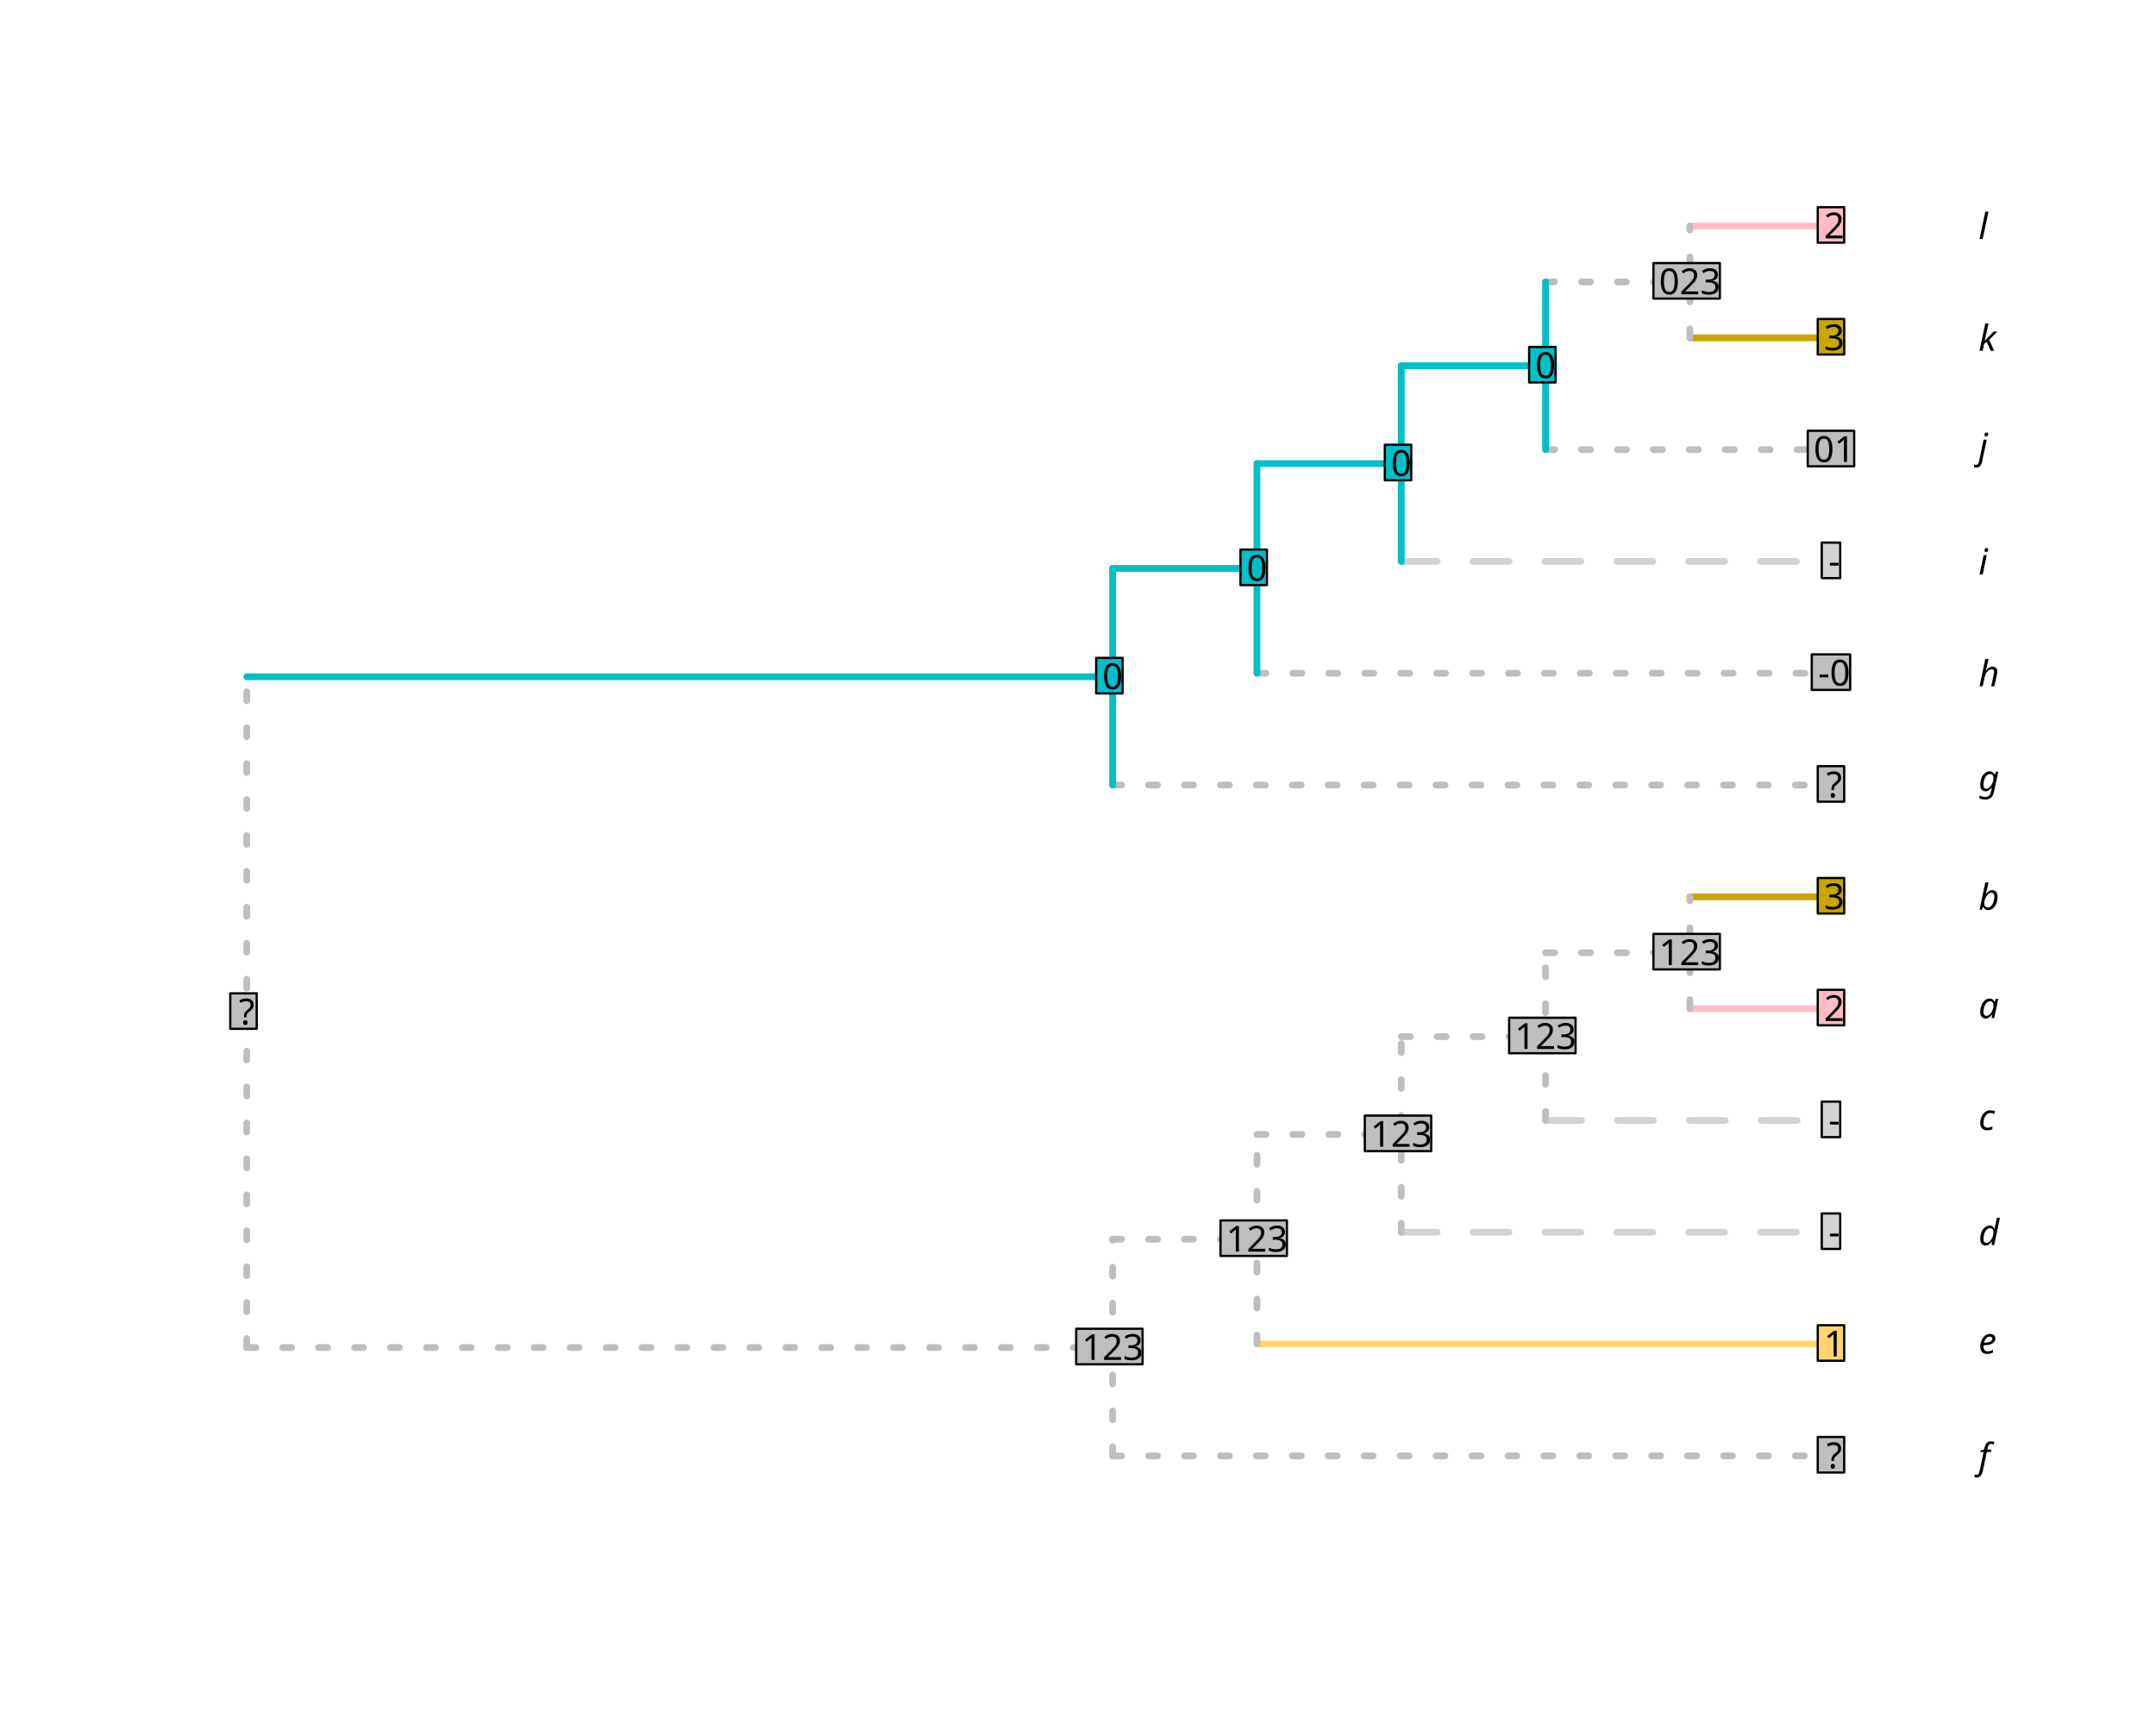
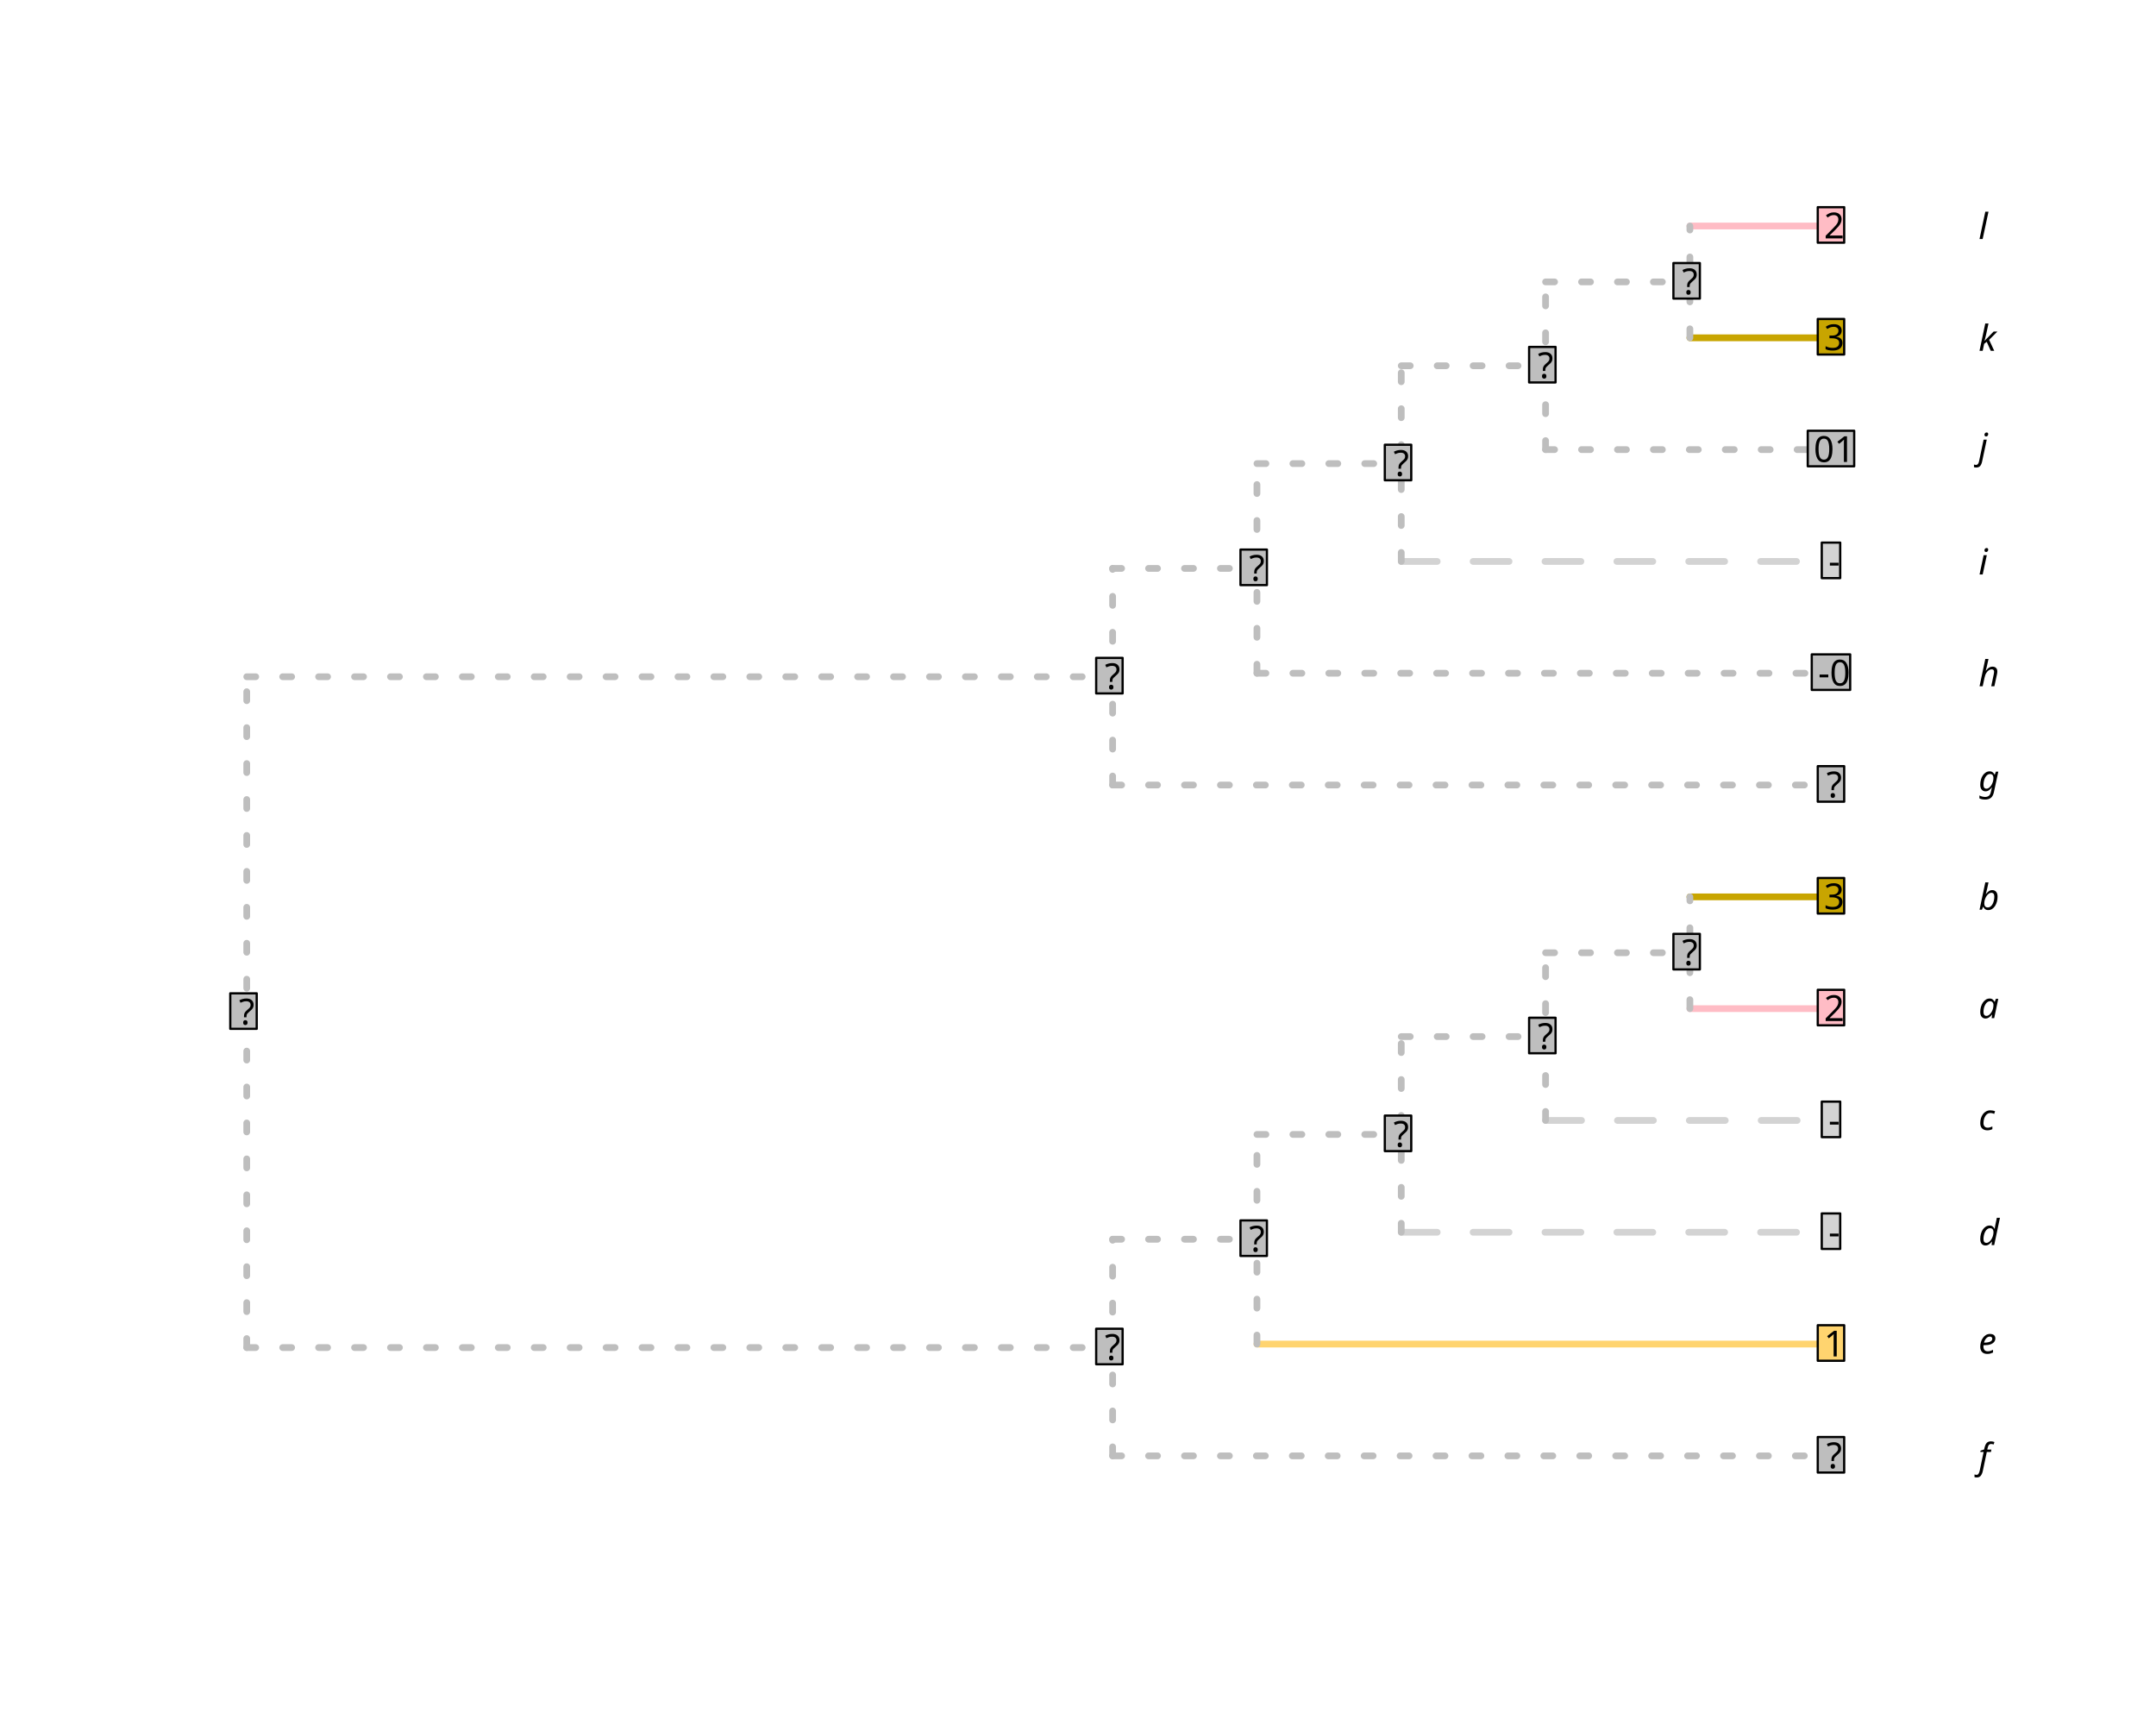
<svg xmlns="http://www.w3.org/2000/svg" class="svglite" data-engine-version="2.0" width="720.00pt" height="576.00pt" viewBox="0 0 720.00 576.00">
  <defs>
    <style type="text/css">
    .svglite line, .svglite polyline, .svglite polygon, .svglite path, .svglite rect, .svglite circle {
      fill: none;
      stroke: #000000;
      stroke-linecap: round;
      stroke-linejoin: round;
      stroke-miterlimit: 10.00;
    }
  </style>
  </defs>
  <rect width="100%" height="100%" style="stroke: none; fill: #FFFFFF;" />
  <defs>
    <clipPath id="cpMC4wMHw3MjAuMDB8MC4wMHw1NzYuMDA=">
      <rect x="0.00" y="0.00" width="720.00" height="576.00" />
    </clipPath>
  </defs>
  <g clip-path="url(#cpMC4wMHw3MjAuMDB8MC4wMHw1NzYuMDA=)">
</g>
  <defs>
    <clipPath id="cpNTkuMDR8Njg5Ljc2fDU5LjA0fDUwMi41Ng==">
      <rect x="59.04" y="59.04" width="630.72" height="443.52" />
    </clipPath>
  </defs>
  <g clip-path="url(#cpNTkuMDR8Njg5Ljc2fDU5LjA0fDUwMi41Ng==)">
    <line x1="82.40" y1="449.97" x2="371.56" y2="449.97" style="stroke-width: 2.25; stroke: #BEBEBE; stroke-dasharray: 3.00,9.00;" />
    <line x1="371.56" y1="486.13" x2="612.54" y2="486.13" style="stroke-width: 2.25; stroke: #BEBEBE; stroke-dasharray: 3.00,9.00;" />
    <line x1="371.56" y1="413.80" x2="419.76" y2="413.80" style="stroke-width: 2.25; stroke: #BEBEBE; stroke-dasharray: 3.00,9.00;" />
    <line x1="419.76" y1="448.80" x2="612.54" y2="448.80" style="stroke-width: 2.25; stroke: #FFD46F;" />
    <line x1="419.76" y1="378.80" x2="467.95" y2="378.80" style="stroke-width: 2.25; stroke: #BEBEBE; stroke-dasharray: 3.00,9.00;" />
    <line x1="467.95" y1="411.47" x2="612.54" y2="411.47" style="stroke-width: 2.25; stroke: #D3D3D3; stroke-dasharray: 12.00,12.00;" />
    <line x1="467.95" y1="346.13" x2="516.15" y2="346.13" style="stroke-width: 2.25; stroke: #BEBEBE; stroke-dasharray: 3.00,9.00;" />
    <line x1="516.15" y1="374.13" x2="612.54" y2="374.13" style="stroke-width: 2.25; stroke: #D3D3D3; stroke-dasharray: 12.00,12.00;" />
    <line x1="516.15" y1="318.13" x2="564.34" y2="318.13" style="stroke-width: 2.25; stroke: #BEBEBE; stroke-dasharray: 3.00,9.00;" />
    <line x1="564.34" y1="336.80" x2="612.54" y2="336.80" style="stroke-width: 2.25; stroke: #FFBCC5;" />
    <line x1="564.34" y1="299.47" x2="612.54" y2="299.47" style="stroke-width: 2.25; stroke: #C8A500;" />
-     <line x1="82.40" y1="225.97" x2="371.56" y2="225.97" style="stroke-width: 2.25; stroke: #00BFC6;" />
+     <line x1="82.40" y1="225.97" x2="371.56" y2="225.97" style="stroke-width: 2.25; stroke: #BEBEBE; stroke-dasharray: 3.00,9.00;" />
    <line x1="371.56" y1="262.13" x2="612.54" y2="262.13" style="stroke-width: 2.25; stroke: #BEBEBE; stroke-dasharray: 3.00,9.00;" />
-     <line x1="371.56" y1="189.80" x2="419.76" y2="189.80" style="stroke-width: 2.25; stroke: #00BFC6;" />
+     <line x1="371.56" y1="189.80" x2="419.76" y2="189.80" style="stroke-width: 2.25; stroke: #BEBEBE; stroke-dasharray: 3.00,9.00;" />
    <line x1="419.76" y1="224.80" x2="612.54" y2="224.80" style="stroke-width: 2.25; stroke: #BEBEBE; stroke-dasharray: 3.00,9.00;" />
-     <line x1="419.76" y1="154.80" x2="467.95" y2="154.80" style="stroke-width: 2.25; stroke: #00BFC6;" />
+     <line x1="419.76" y1="154.80" x2="467.95" y2="154.80" style="stroke-width: 2.25; stroke: #BEBEBE; stroke-dasharray: 3.00,9.00;" />
    <line x1="467.95" y1="187.47" x2="612.54" y2="187.47" style="stroke-width: 2.25; stroke: #D3D3D3; stroke-dasharray: 12.00,12.00;" />
-     <line x1="467.95" y1="122.13" x2="516.15" y2="122.13" style="stroke-width: 2.25; stroke: #00BFC6;" />
+     <line x1="467.95" y1="122.13" x2="516.15" y2="122.13" style="stroke-width: 2.25; stroke: #BEBEBE; stroke-dasharray: 3.00,9.00;" />
    <line x1="516.15" y1="150.13" x2="612.54" y2="150.13" style="stroke-width: 2.25; stroke: #BEBEBE; stroke-dasharray: 3.00,9.00;" />
    <line x1="516.15" y1="94.13" x2="564.34" y2="94.13" style="stroke-width: 2.25; stroke: #BEBEBE; stroke-dasharray: 3.00,9.00;" />
    <line x1="564.34" y1="112.80" x2="612.54" y2="112.80" style="stroke-width: 2.25; stroke: #C8A500;" />
    <line x1="564.34" y1="75.47" x2="612.54" y2="75.47" style="stroke-width: 2.25; stroke: #FFBCC5;" />
    <line x1="82.40" y1="449.97" x2="82.40" y2="225.97" style="stroke-width: 2.25; stroke: #BEBEBE; stroke-dasharray: 3.00,9.00;" />
    <line x1="371.56" y1="486.13" x2="371.56" y2="413.80" style="stroke-width: 2.25; stroke: #BEBEBE; stroke-dasharray: 3.00,9.00;" />
    <line x1="419.76" y1="448.80" x2="419.76" y2="378.80" style="stroke-width: 2.25; stroke: #BEBEBE; stroke-dasharray: 3.00,9.00;" />
    <line x1="467.95" y1="411.47" x2="467.95" y2="346.13" style="stroke-width: 2.25; stroke: #BEBEBE; stroke-dasharray: 3.00,9.00;" />
    <line x1="516.15" y1="374.13" x2="516.15" y2="318.13" style="stroke-width: 2.25; stroke: #BEBEBE; stroke-dasharray: 3.00,9.00;" />
    <line x1="564.34" y1="336.80" x2="564.34" y2="299.47" style="stroke-width: 2.25; stroke: #BEBEBE; stroke-dasharray: 3.00,9.00;" />
-     <line x1="371.56" y1="262.13" x2="371.56" y2="189.80" style="stroke-width: 2.25; stroke: #00BFC6;" />
-     <line x1="419.76" y1="224.80" x2="419.76" y2="154.80" style="stroke-width: 2.25; stroke: #00BFC6;" />
-     <line x1="467.95" y1="187.47" x2="467.95" y2="122.13" style="stroke-width: 2.25; stroke: #00BFC6;" />
-     <line x1="516.15" y1="150.13" x2="516.15" y2="94.13" style="stroke-width: 2.25; stroke: #00BFC6;" />
+     <line x1="371.56" y1="262.13" x2="371.56" y2="189.80" style="stroke-width: 2.25; stroke: #BEBEBE; stroke-dasharray: 3.00,9.00;" />
+     <line x1="419.76" y1="224.80" x2="419.76" y2="154.80" style="stroke-width: 2.25; stroke: #BEBEBE; stroke-dasharray: 3.00,9.00;" />
+     <line x1="467.95" y1="187.47" x2="467.95" y2="122.13" style="stroke-width: 2.25; stroke: #BEBEBE; stroke-dasharray: 3.00,9.00;" />
+     <line x1="516.15" y1="150.13" x2="516.15" y2="94.13" style="stroke-width: 2.25; stroke: #BEBEBE; stroke-dasharray: 3.00,9.00;" />
    <line x1="564.34" y1="112.80" x2="564.34" y2="75.47" style="stroke-width: 2.25; stroke: #BEBEBE; stroke-dasharray: 3.00,9.00;" />
    <text x="660.73" y="339.97" style="font-size: 12.00px; font-style: italic; font-family: sans;" textLength="6.67px" lengthAdjust="spacingAndGlyphs">a</text>
    <text x="660.73" y="303.76" style="font-size: 12.00px; font-style: italic; font-family: sans;" textLength="6.67px" lengthAdjust="spacingAndGlyphs">b</text>
    <text x="660.73" y="377.30" style="font-size: 12.00px; font-style: italic; font-family: sans;" textLength="6.00px" lengthAdjust="spacingAndGlyphs">c</text>
    <text x="660.73" y="415.76" style="font-size: 12.00px; font-style: italic; font-family: sans;" textLength="6.67px" lengthAdjust="spacingAndGlyphs">d</text>
    <text x="660.73" y="451.97" style="font-size: 12.00px; font-style: italic; font-family: sans;" textLength="6.67px" lengthAdjust="spacingAndGlyphs">e</text>
    <text x="660.73" y="490.47" style="font-size: 12.00px; font-style: italic; font-family: sans;" textLength="3.33px" lengthAdjust="spacingAndGlyphs">f</text>
    <text x="660.73" y="264.11" style="font-size: 12.00px; font-style: italic; font-family: sans;" textLength="6.67px" lengthAdjust="spacingAndGlyphs">g</text>
    <text x="660.73" y="229.15" style="font-size: 12.00px; font-style: italic; font-family: sans;" textLength="6.67px" lengthAdjust="spacingAndGlyphs">h</text>
    <text x="660.73" y="191.82" style="font-size: 12.00px; font-style: italic; font-family: sans;" textLength="2.66px" lengthAdjust="spacingAndGlyphs">i</text>
    <text x="660.73" y="153.24" style="font-size: 12.00px; font-style: italic; font-family: sans;" textLength="2.66px" lengthAdjust="spacingAndGlyphs">j</text>
    <text x="660.73" y="117.15" style="font-size: 12.00px; font-style: italic; font-family: sans;" textLength="6.00px" lengthAdjust="spacingAndGlyphs">k</text>
    <text x="660.73" y="79.82" style="font-size: 12.00px; font-style: italic; font-family: sans;" textLength="2.66px" lengthAdjust="spacingAndGlyphs">l</text>
    <rect x="607.04" y="330.51" width="8.83" height="11.86" style="stroke-width: 0.75; fill: #FFBCC5;" />
    <rect x="607.04" y="293.18" width="8.83" height="11.86" style="stroke-width: 0.75; fill: #C8A500;" />
    <rect x="608.38" y="367.84" width="6.16" height="11.86" style="stroke-width: 0.75; fill: #D3D3D3;" />
    <rect x="608.38" y="405.18" width="6.16" height="11.86" style="stroke-width: 0.75; fill: #D3D3D3;" />
    <rect x="607.04" y="442.51" width="8.83" height="11.86" style="stroke-width: 0.75; fill: #FFD46F;" />
    <rect x="607.04" y="479.84" width="8.83" height="11.86" style="stroke-width: 0.75; fill: #BEBEBE;" />
    <rect x="607.04" y="255.84" width="8.83" height="11.86" style="stroke-width: 0.75; fill: #BEBEBE;" />
    <rect x="605.04" y="218.51" width="12.83" height="11.86" style="stroke-width: 0.75; fill: #BEBEBE;" />
    <rect x="608.38" y="181.18" width="6.16" height="11.86" style="stroke-width: 0.75; fill: #D3D3D3;" />
    <rect x="603.70" y="143.84" width="15.51" height="11.86" style="stroke-width: 0.75; fill: #BEBEBE;" />
    <rect x="607.04" y="106.51" width="8.83" height="11.86" style="stroke-width: 0.75; fill: #C8A500;" />
    <rect x="607.04" y="69.18" width="8.83" height="11.86" style="stroke-width: 0.75; fill: #FFBCC5;" />
    <rect x="76.90" y="331.68" width="8.83" height="11.86" style="stroke-width: 0.75; fill: #BEBEBE;" />
-     <rect x="359.39" y="443.68" width="22.18" height="11.86" style="stroke-width: 0.75; fill: #BEBEBE;" />
-     <rect x="407.59" y="407.51" width="22.18" height="11.86" style="stroke-width: 0.75; fill: #BEBEBE;" />
-     <rect x="455.78" y="372.51" width="22.18" height="11.86" style="stroke-width: 0.75; fill: #BEBEBE;" />
-     <rect x="503.98" y="339.84" width="22.18" height="11.86" style="stroke-width: 0.75; fill: #BEBEBE;" />
-     <rect x="552.17" y="311.84" width="22.18" height="11.86" style="stroke-width: 0.75; fill: #BEBEBE;" />
-     <rect x="366.07" y="219.68" width="8.83" height="11.86" style="stroke-width: 0.75; fill: #00BFC6;" />
-     <rect x="414.26" y="183.51" width="8.83" height="11.86" style="stroke-width: 0.75; fill: #00BFC6;" />
-     <rect x="462.46" y="148.51" width="8.83" height="11.86" style="stroke-width: 0.75; fill: #00BFC6;" />
-     <rect x="510.65" y="115.84" width="8.83" height="11.86" style="stroke-width: 0.75; fill: #00BFC6;" />
-     <rect x="552.17" y="87.84" width="22.18" height="11.86" style="stroke-width: 0.75; fill: #BEBEBE;" />
+     <rect x="366.07" y="443.68" width="8.83" height="11.86" style="stroke-width: 0.75; fill: #BEBEBE;" />
+     <rect x="414.26" y="407.51" width="8.83" height="11.86" style="stroke-width: 0.75; fill: #BEBEBE;" />
+     <rect x="462.46" y="372.51" width="8.83" height="11.86" style="stroke-width: 0.75; fill: #BEBEBE;" />
+     <rect x="510.65" y="339.84" width="8.83" height="11.86" style="stroke-width: 0.75; fill: #BEBEBE;" />
+     <rect x="558.84" y="311.84" width="8.83" height="11.86" style="stroke-width: 0.75; fill: #BEBEBE;" />
+     <rect x="366.07" y="219.68" width="8.83" height="11.86" style="stroke-width: 0.75; fill: #BEBEBE;" />
+     <rect x="414.26" y="183.51" width="8.83" height="11.86" style="stroke-width: 0.75; fill: #BEBEBE;" />
+     <rect x="462.46" y="148.51" width="8.83" height="11.86" style="stroke-width: 0.75; fill: #BEBEBE;" />
+     <rect x="510.65" y="115.84" width="8.83" height="11.86" style="stroke-width: 0.75; fill: #BEBEBE;" />
+     <rect x="558.84" y="87.84" width="8.83" height="11.86" style="stroke-width: 0.75; fill: #BEBEBE;" />
    <text x="612.54" y="340.93" text-anchor="middle" style="font-size: 12.00px; font-family: sans;" textLength="6.67px" lengthAdjust="spacingAndGlyphs">2</text>
    <text x="612.54" y="303.60" text-anchor="middle" style="font-size: 12.00px; font-family: sans;" textLength="6.67px" lengthAdjust="spacingAndGlyphs">3</text>
    <text x="612.54" y="378.26" text-anchor="middle" style="font-size: 12.00px; font-family: sans;" textLength="4.00px" lengthAdjust="spacingAndGlyphs">-</text>
    <text x="612.54" y="415.60" text-anchor="middle" style="font-size: 12.00px; font-family: sans;" textLength="4.00px" lengthAdjust="spacingAndGlyphs">-</text>
    <text x="612.54" y="452.93" text-anchor="middle" style="font-size: 12.00px; font-family: sans;" textLength="6.67px" lengthAdjust="spacingAndGlyphs">1</text>
    <text x="612.54" y="490.26" text-anchor="middle" style="font-size: 12.00px; font-family: sans;" textLength="6.67px" lengthAdjust="spacingAndGlyphs">?</text>
    <text x="612.54" y="266.26" text-anchor="middle" style="font-size: 12.00px; font-family: sans;" textLength="6.67px" lengthAdjust="spacingAndGlyphs">?</text>
    <text x="612.54" y="228.93" text-anchor="middle" style="font-size: 12.00px; font-family: sans;" textLength="10.67px" lengthAdjust="spacingAndGlyphs">-0</text>
    <text x="612.54" y="191.60" text-anchor="middle" style="font-size: 12.00px; font-family: sans;" textLength="4.00px" lengthAdjust="spacingAndGlyphs">-</text>
    <text x="612.54" y="154.26" text-anchor="middle" style="font-size: 12.00px; font-family: sans;" textLength="13.35px" lengthAdjust="spacingAndGlyphs">01</text>
    <text x="612.54" y="116.93" text-anchor="middle" style="font-size: 12.00px; font-family: sans;" textLength="6.67px" lengthAdjust="spacingAndGlyphs">3</text>
    <text x="612.54" y="79.60" text-anchor="middle" style="font-size: 12.00px; font-family: sans;" textLength="6.67px" lengthAdjust="spacingAndGlyphs">2</text>
    <text x="82.40" y="342.10" text-anchor="middle" style="font-size: 12.00px; font-family: sans;" textLength="6.67px" lengthAdjust="spacingAndGlyphs">?</text>
-     <text x="371.56" y="454.10" text-anchor="middle" style="font-size: 12.00px; font-family: sans;" textLength="20.02px" lengthAdjust="spacingAndGlyphs">123</text>
-     <text x="419.76" y="417.93" text-anchor="middle" style="font-size: 12.00px; font-family: sans;" textLength="20.02px" lengthAdjust="spacingAndGlyphs">123</text>
-     <text x="467.95" y="382.93" text-anchor="middle" style="font-size: 12.00px; font-family: sans;" textLength="20.02px" lengthAdjust="spacingAndGlyphs">123</text>
-     <text x="516.15" y="350.26" text-anchor="middle" style="font-size: 12.00px; font-family: sans;" textLength="20.02px" lengthAdjust="spacingAndGlyphs">123</text>
-     <text x="564.34" y="322.26" text-anchor="middle" style="font-size: 12.00px; font-family: sans;" textLength="20.02px" lengthAdjust="spacingAndGlyphs">123</text>
-     <text x="371.56" y="230.10" text-anchor="middle" style="font-size: 12.00px; font-family: sans;" textLength="6.67px" lengthAdjust="spacingAndGlyphs">0</text>
-     <text x="419.76" y="193.93" text-anchor="middle" style="font-size: 12.00px; font-family: sans;" textLength="6.67px" lengthAdjust="spacingAndGlyphs">0</text>
-     <text x="467.95" y="158.93" text-anchor="middle" style="font-size: 12.00px; font-family: sans;" textLength="6.67px" lengthAdjust="spacingAndGlyphs">0</text>
-     <text x="516.15" y="126.26" text-anchor="middle" style="font-size: 12.00px; font-family: sans;" textLength="6.67px" lengthAdjust="spacingAndGlyphs">0</text>
-     <text x="564.34" y="98.26" text-anchor="middle" style="font-size: 12.00px; font-family: sans;" textLength="20.02px" lengthAdjust="spacingAndGlyphs">023</text>
+     <text x="371.56" y="454.10" text-anchor="middle" style="font-size: 12.00px; font-family: sans;" textLength="6.67px" lengthAdjust="spacingAndGlyphs">?</text>
+     <text x="419.76" y="417.93" text-anchor="middle" style="font-size: 12.00px; font-family: sans;" textLength="6.67px" lengthAdjust="spacingAndGlyphs">?</text>
+     <text x="467.95" y="382.93" text-anchor="middle" style="font-size: 12.00px; font-family: sans;" textLength="6.67px" lengthAdjust="spacingAndGlyphs">?</text>
+     <text x="516.15" y="350.26" text-anchor="middle" style="font-size: 12.00px; font-family: sans;" textLength="6.67px" lengthAdjust="spacingAndGlyphs">?</text>
+     <text x="564.34" y="322.26" text-anchor="middle" style="font-size: 12.00px; font-family: sans;" textLength="6.67px" lengthAdjust="spacingAndGlyphs">?</text>
+     <text x="371.56" y="230.10" text-anchor="middle" style="font-size: 12.00px; font-family: sans;" textLength="6.67px" lengthAdjust="spacingAndGlyphs">?</text>
+     <text x="419.76" y="193.93" text-anchor="middle" style="font-size: 12.00px; font-family: sans;" textLength="6.67px" lengthAdjust="spacingAndGlyphs">?</text>
+     <text x="467.95" y="158.93" text-anchor="middle" style="font-size: 12.00px; font-family: sans;" textLength="6.67px" lengthAdjust="spacingAndGlyphs">?</text>
+     <text x="516.15" y="126.26" text-anchor="middle" style="font-size: 12.00px; font-family: sans;" textLength="6.67px" lengthAdjust="spacingAndGlyphs">?</text>
+     <text x="564.34" y="98.26" text-anchor="middle" style="font-size: 12.00px; font-family: sans;" textLength="6.67px" lengthAdjust="spacingAndGlyphs">?</text>
  </g>
</svg>
